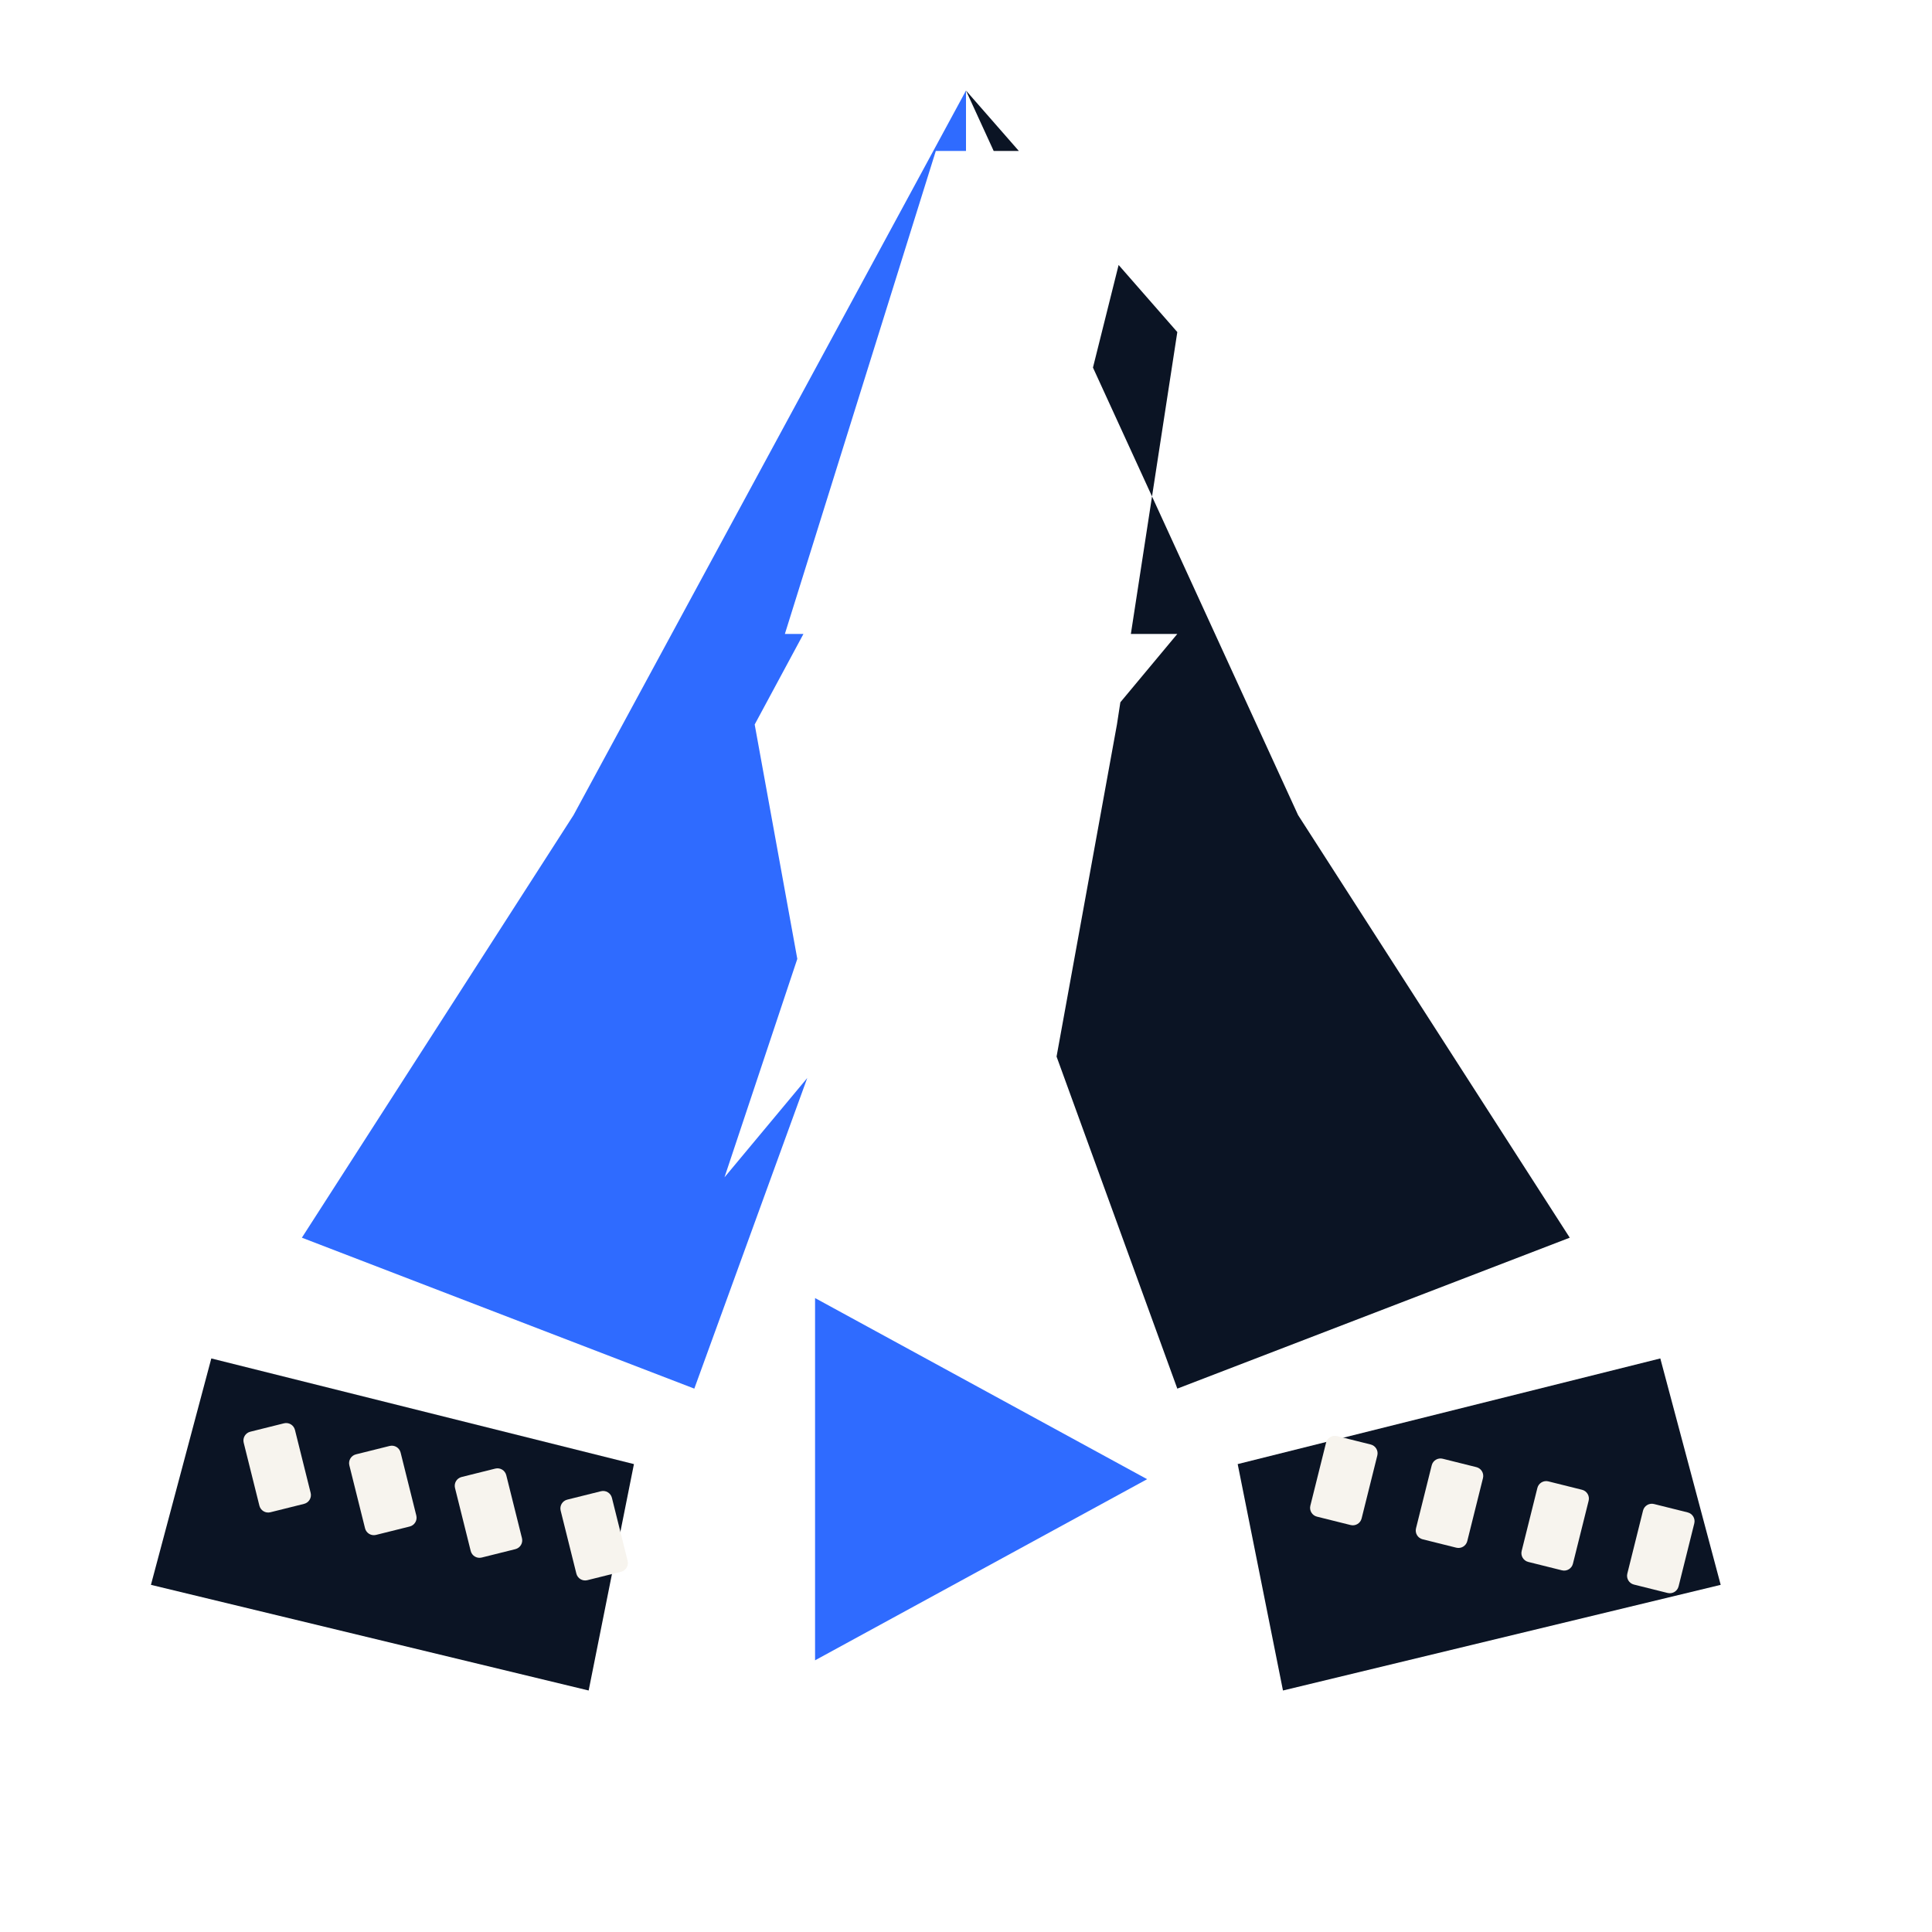
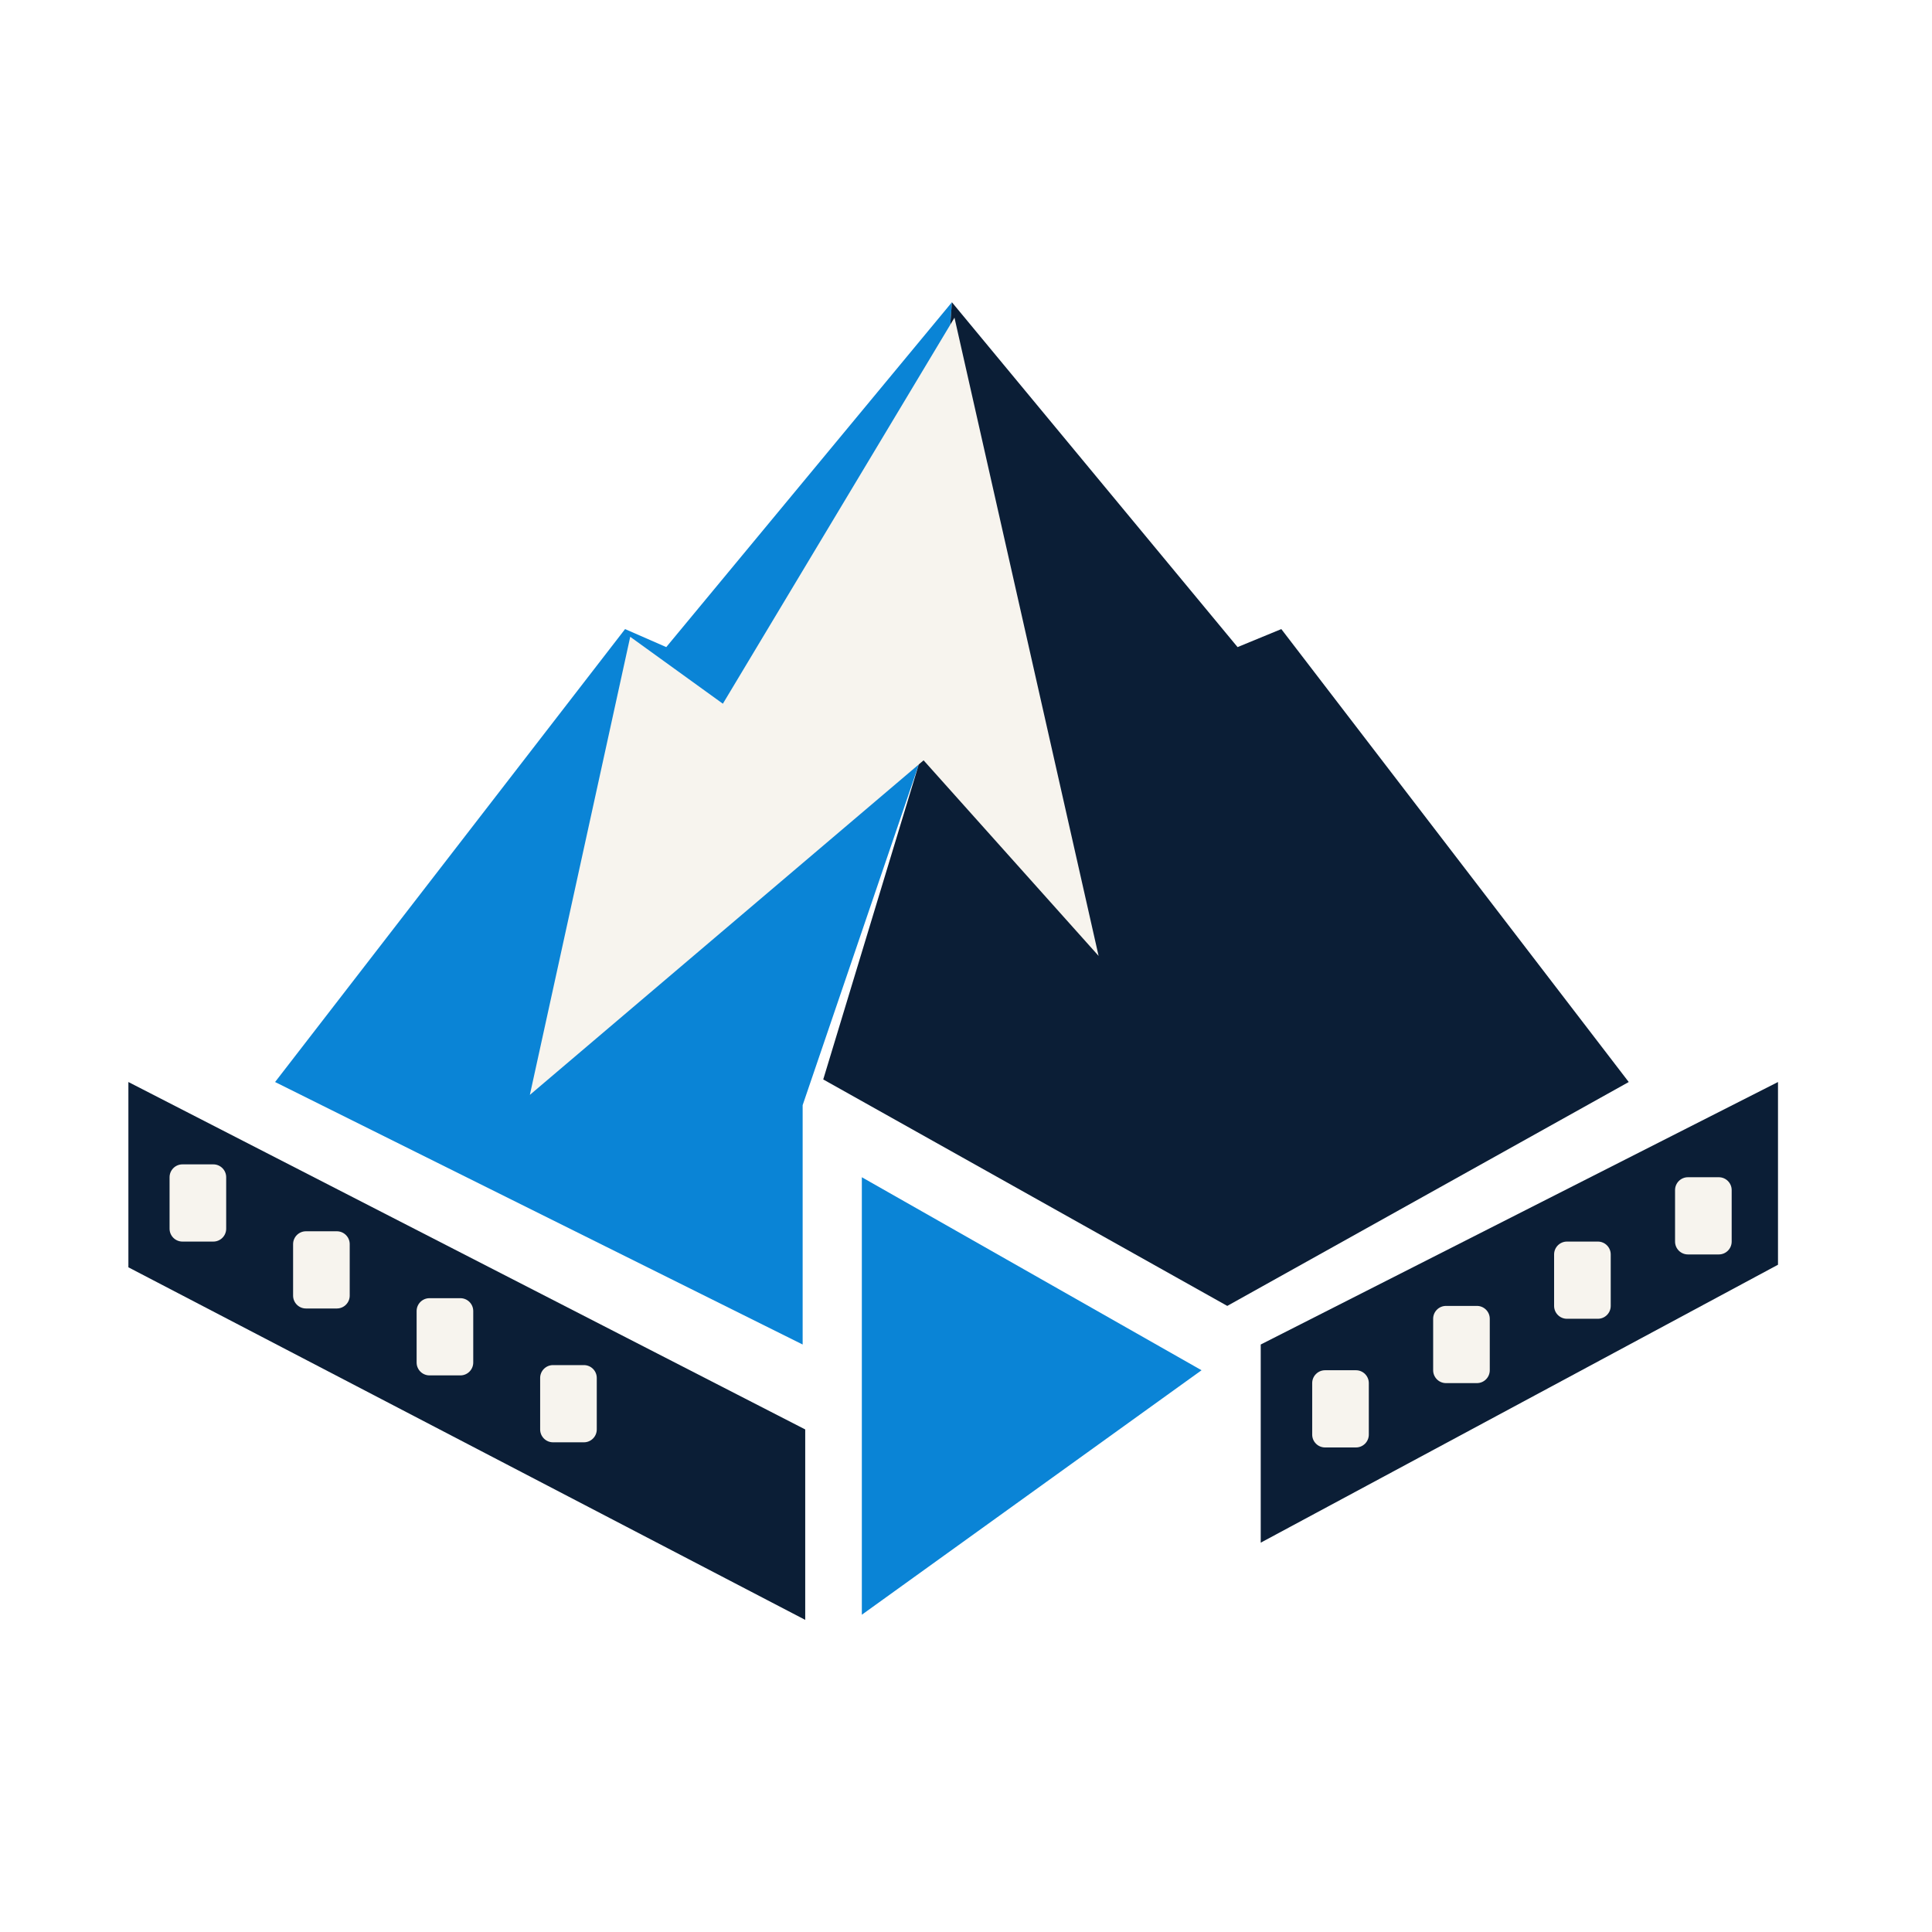
<svg xmlns="http://www.w3.org/2000/svg" viewBox="0 0 128 128" fill="none">
-   <defs>
-     <clipPath id="bolt-cut">
-       <path fill-rule="evenodd" d="         M0 0H128V128H0Z         M62 10 L52 42 H60 L48 78 L78 42 H68 L76 10 Z       " />
-     </clipPath>
-   </defs>
-   <g clip-path="url(#bolt-cut)">
-     <path fill="#2F6BFF" d="       M64 6       L38 54       L20 82       L46 92       L54 70       L50 48       L64 22       Z" />
-     <path fill="#0B1424" d="       M64 6       L78 22       L74 48       L70 70       L78 92       L104 82       L86 54       Z" />
-   </g>
-   <path fill="#2F6BFF" d="M54 86 L54 110 L76 98 Z" />
-   <path fill="#0B1424" d="M14 90 L42 97 L39 112 L10 105 Z" />
-   <g fill="#F7F4EE">
-     <rect x="16" y="95" width="3.5" height="5.5" rx="0.6" transform="rotate(-14 16 95)" />
-     <rect x="23" y="96.5" width="3.5" height="5.5" rx="0.6" transform="rotate(-14 23 96.5)" />
-     <rect x="30" y="98" width="3.5" height="5.5" rx="0.6" transform="rotate(-14 30 98)" />
-     <rect x="37" y="99.5" width="3.5" height="5.5" rx="0.6" transform="rotate(-14 37 99.5)" />
-   </g>
-   <path fill="#0B1424" d="M82 97 L110 90 L114 105 L85 112 Z" />
-   <g fill="#F7F4EE">
-     <rect x="88" y="95" width="3.5" height="5.5" rx="0.6" transform="rotate(14 88 95)" />
-     <rect x="95" y="96.5" width="3.5" height="5.5" rx="0.6" transform="rotate(14 95 96.5)" />
-     <rect x="102" y="98" width="3.5" height="5.5" rx="0.6" transform="rotate(14 102 98)" />
-     <rect x="109" y="99.5" width="3.5" height="5.5" rx="0.6" transform="rotate(14 109 99.5)" />
+   <g transform="translate(-24.4 -22.6) scale(0.1705)">
+     <path fill="#0A84D6" d="M513 250 L402 384 L386 377 L250 553 L455 655 L455 562 L500 430 Z" />
+     <path fill="#0B1E36" d="M513 250 L624 384 L641 377 L776 553 L620 640 L463 552 L500 430 Z" />
+     <path fill="#F7F4EE" d="M514 256 L570 504 L502 428 L349 558 L388 380 L424 406 Z" />
+     <path fill="#0A84D6" d="M478 590 L610 665 L478 760 Z" />
+     <path fill="#0B1E36" d="M193 553 L456 688 L456 762 L193 625 Z" />
+     <path fill="#0B1E36" d="M633 655 L834 553 L834 624 L633 732 Z" />
+     <g fill="#F7F4EE">
+       <rect x="209" y="585" width="22" height="30" rx="5" />
+       <rect x="257" y="611" width="22" height="30" rx="5" />
+       <rect x="305" y="637" width="22" height="30" rx="5" />
+       <rect x="353" y="663" width="22" height="30" rx="5" />
+       <rect x="653" y="665" width="22" height="30" rx="5" />
+       <rect x="700" y="640" width="22" height="30" rx="5" />
+       <rect x="747" y="615" width="22" height="30" rx="5" />
+       <rect x="794" y="590" width="22" height="30" rx="5" />
+     </g>
  </g>
</svg>
